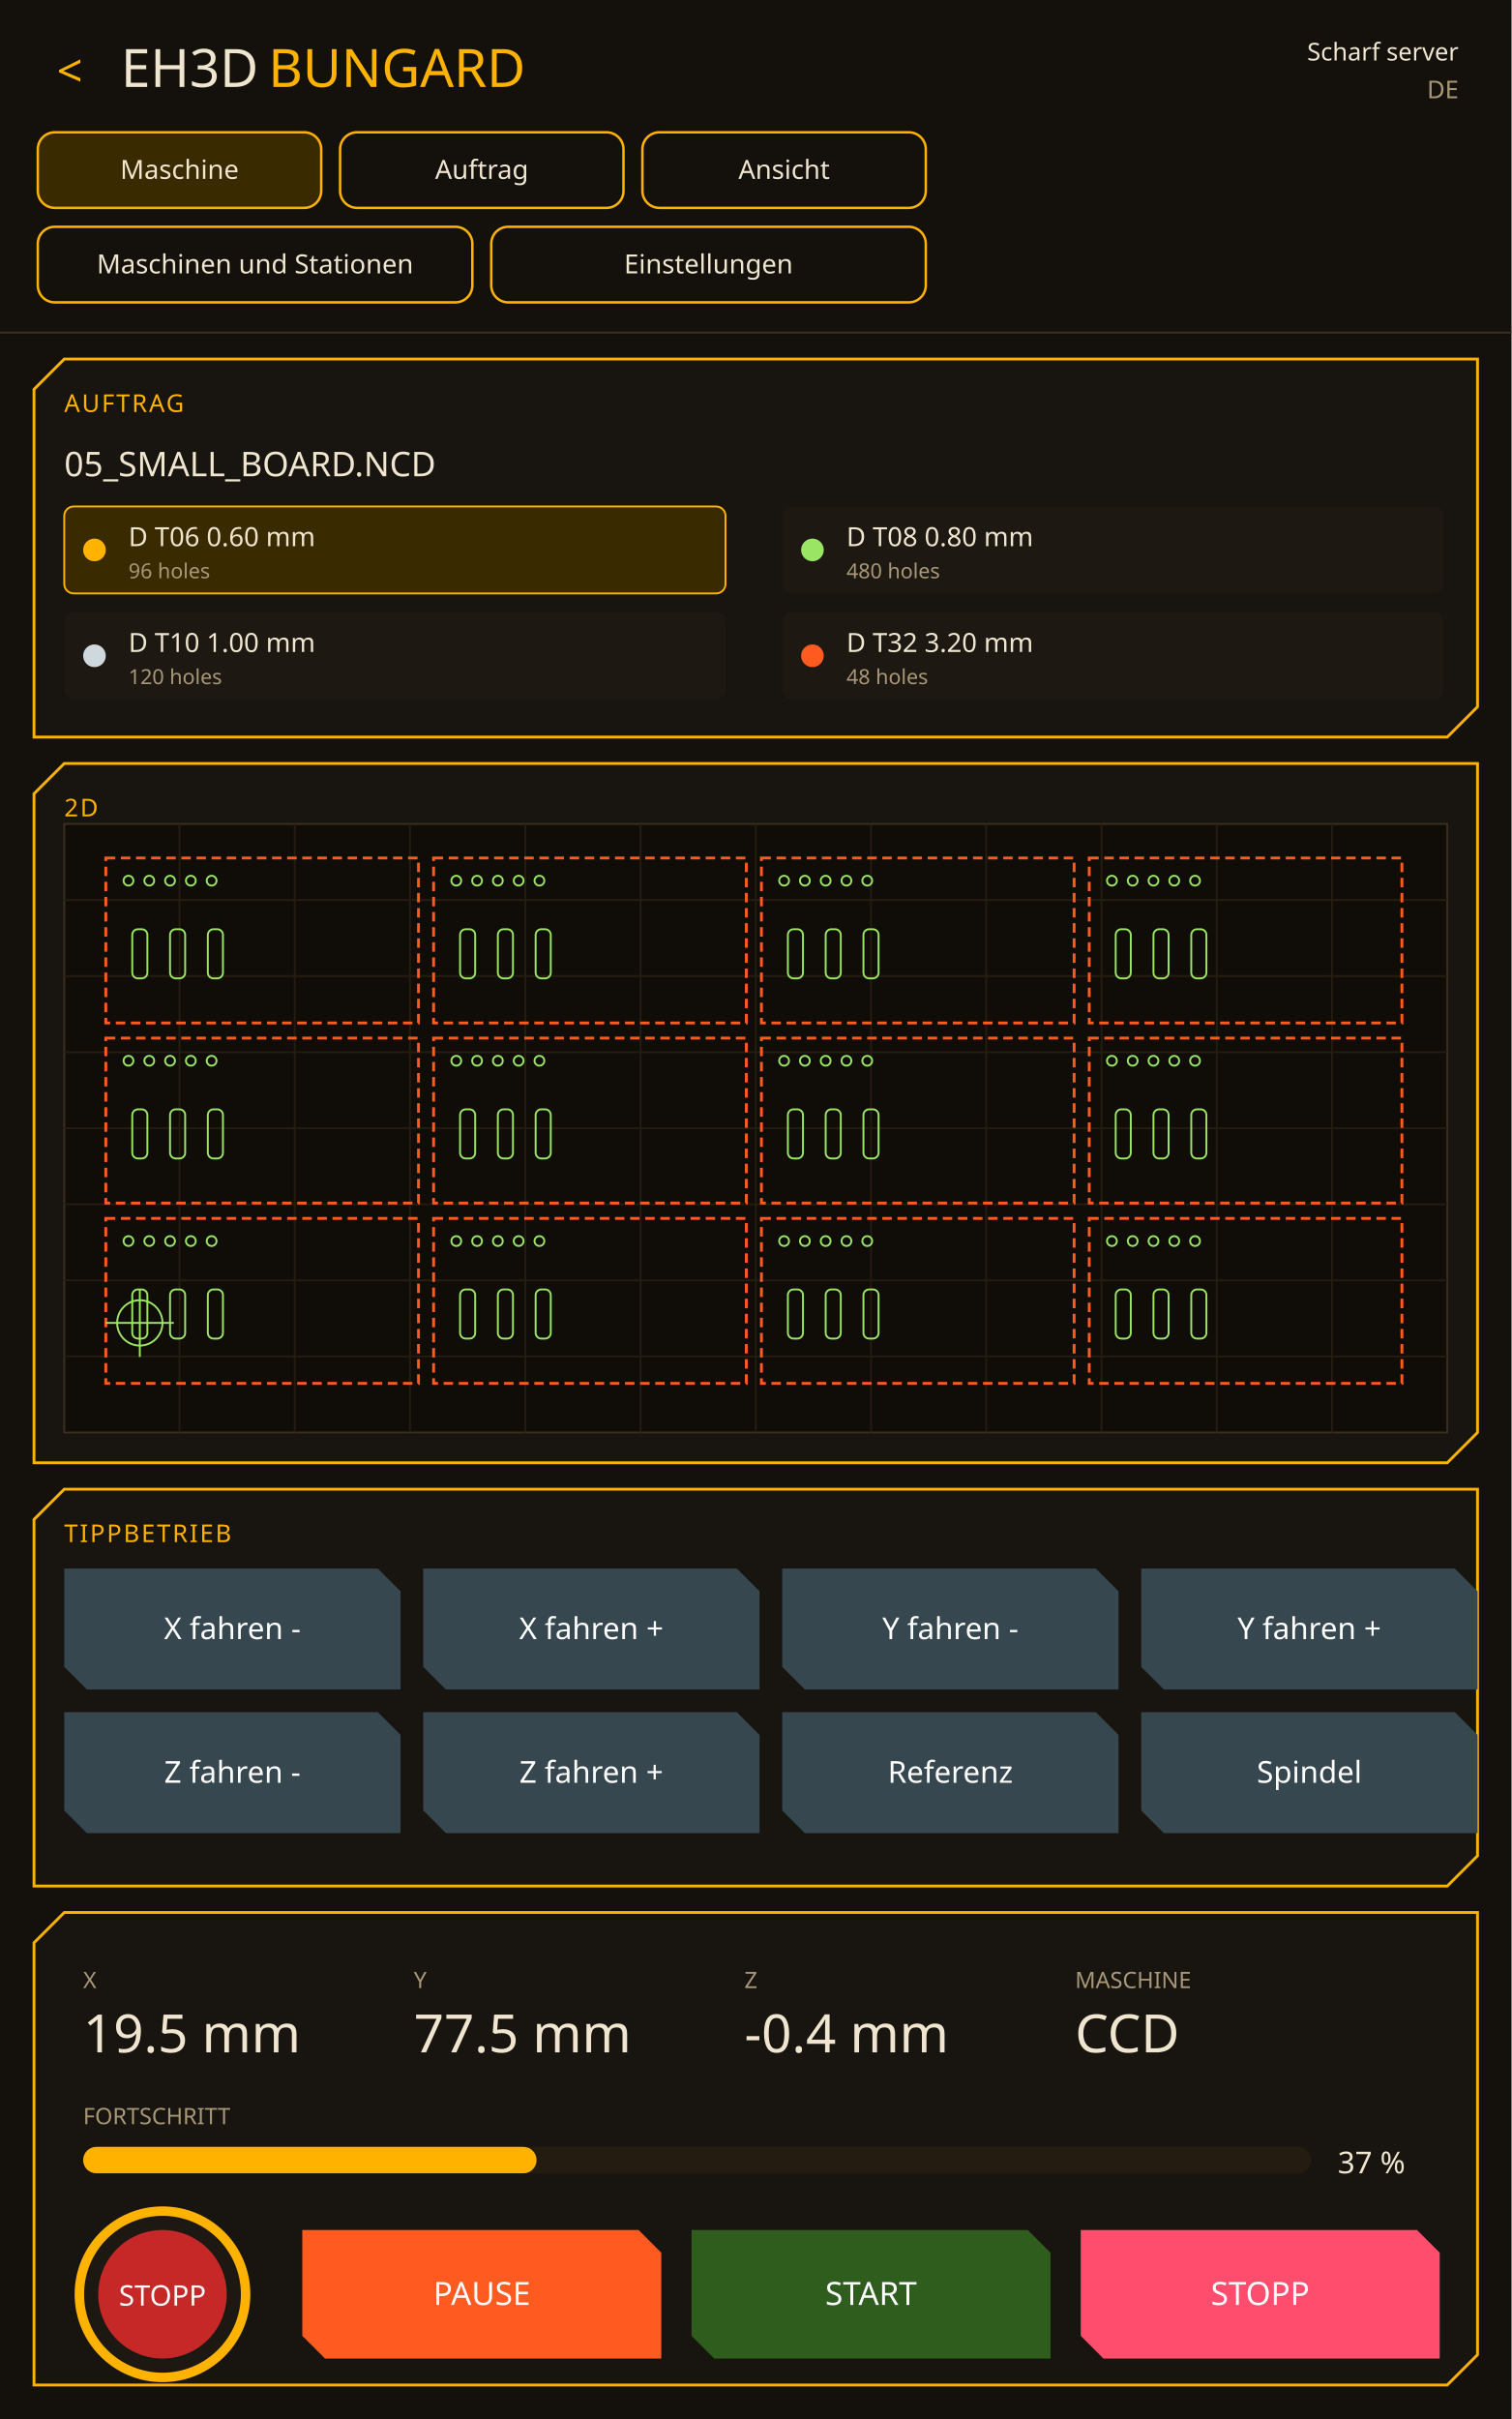
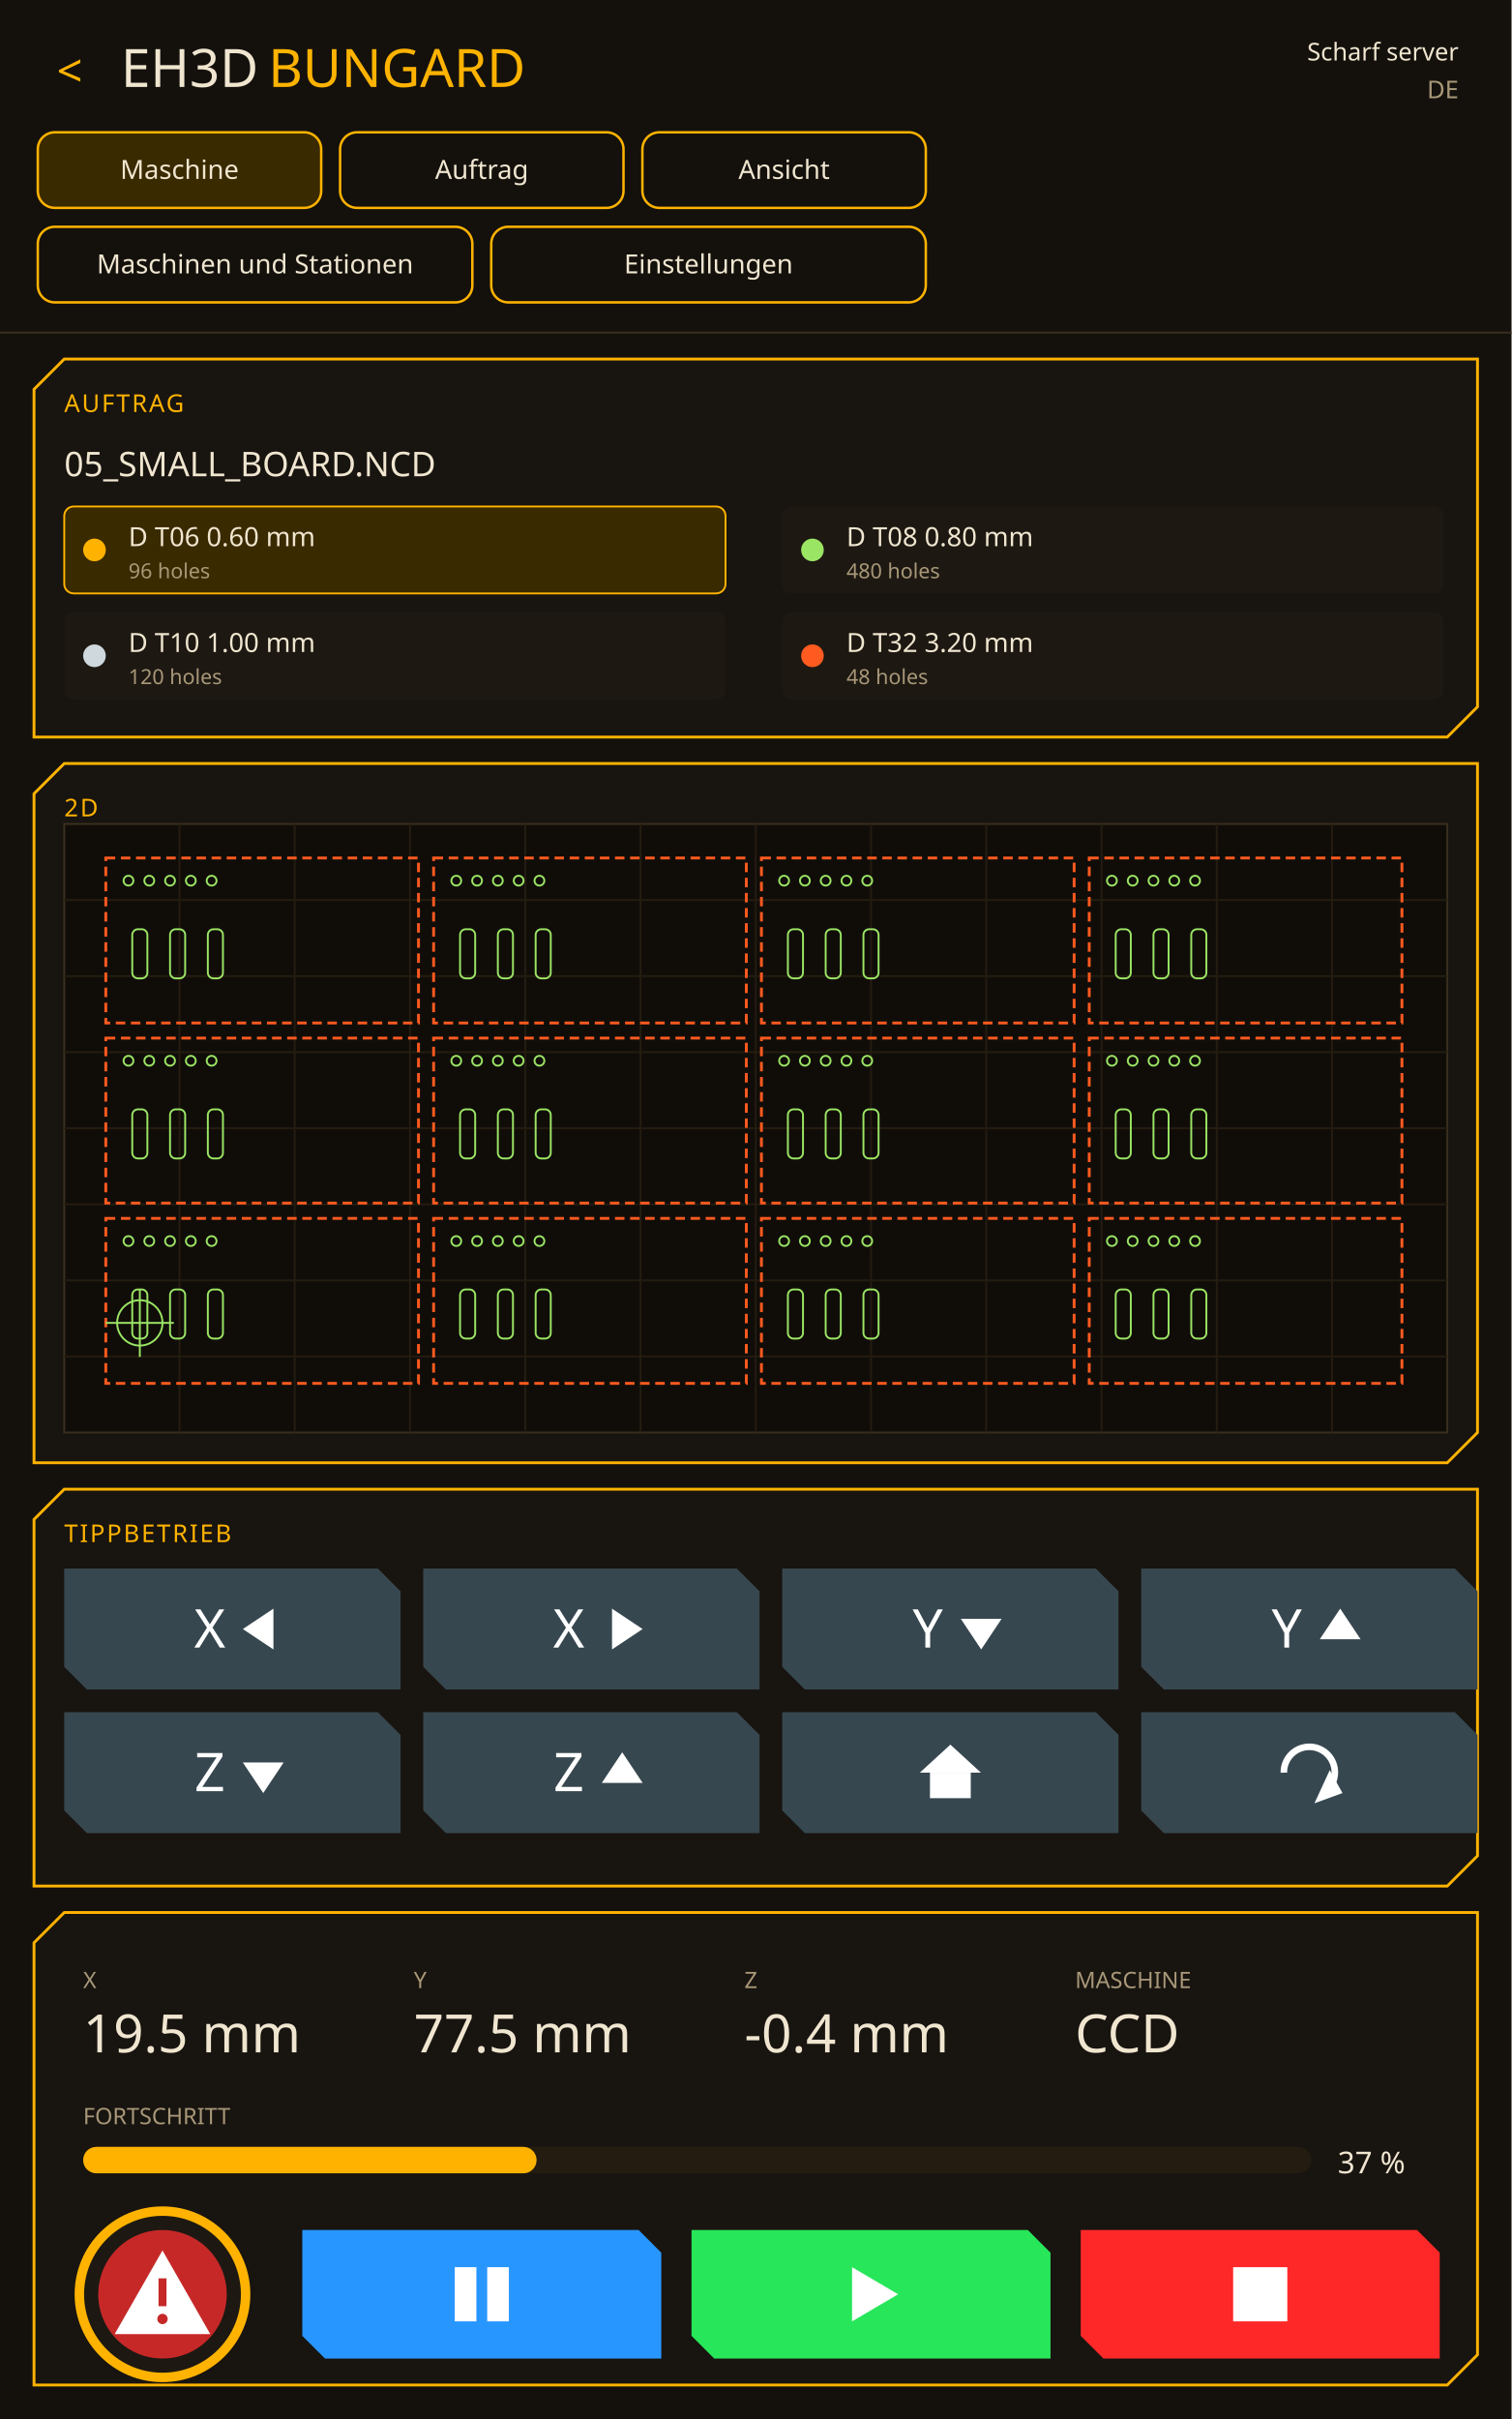
<svg xmlns="http://www.w3.org/2000/svg" width="800" height="1280" viewBox="0 0 800 1280" font-family="'Ubuntu','Segoe UI','Noto Sans','Noto Sans CJK SC','Noto Sans CJK JP','Yu Gothic',sans-serif">
  <rect width="800" height="1280" fill="#14110d" />
  <text x="30" y="46" font-size="24" fill="#ffb300">&lt;</text>
  <text x="64" y="46" font-size="28" fill="#f0e6d0">EH3D</text>
  <text x="142" y="46" font-size="28" fill="#ffb300">BUNGARD</text>
  <rect x="20" y="70" width="150" height="40" rx="9" fill="#3a2a00" stroke="#ffb300" stroke-width="1.3" />
  <text x="95.0" y="94.667" font-size="14" fill="#f0e6d0" text-anchor="middle">Maschine</text>
  <rect x="180" y="70" width="150" height="40" rx="9" fill="none" stroke="#ffb300" stroke-width="1.3" />
  <text x="255.0" y="94.667" font-size="14" fill="#f0e6d0" text-anchor="middle">Auftrag</text>
  <rect x="340" y="70" width="150" height="40" rx="9" fill="none" stroke="#ffb300" stroke-width="1.3" />
  <text x="415.0" y="94.667" font-size="14" fill="#f0e6d0" text-anchor="middle">Ansicht</text>
  <rect x="20" y="120" width="230" height="40" rx="9" fill="none" stroke="#ffb300" stroke-width="1.3" />
  <text x="135.0" y="144.667" font-size="14" fill="#f0e6d0" text-anchor="middle">Maschinen und Stationen</text>
  <rect x="260" y="120" width="230" height="40" rx="9" fill="none" stroke="#ffb300" stroke-width="1.3" />
  <text x="375.0" y="144.667" font-size="14" fill="#f0e6d0" text-anchor="middle">Einstellungen</text>
  <text x="772" y="32" font-size="13" fill="#f0e6d0" text-anchor="end">Scharf   server</text>
  <text x="772" y="52" font-size="13" fill="#a89878" text-anchor="end">DE</text>
  <line x1="0" y1="176" x2="800" y2="176" stroke="#3a2f1e" />
  <polygon points="34,190 782,190 782,374 766,390 18,390 18,206" fill="#181410" stroke="#ffb300" stroke-width="1.5" />
  <text x="34" y="218" font-size="13" fill="#ffb300" letter-spacing="1">AUFTRAG</text>
  <text x="34" y="252" font-size="18" fill="#f0e6d0">05_SMALL_BOARD.NCD</text>
  <rect x="34" y="268" width="350" height="46" rx="5" fill="#3a2a00" stroke="#ffb300" />
  <circle cx="50" cy="291" r="6" fill="#ffb300" />
  <text x="68" y="289" font-size="14" fill="#f0e6d0">D T06 0.60 mm</text>
  <text x="68" y="306" font-size="11" fill="#a89878">96 holes</text>
  <rect x="414" y="268" width="350" height="46" rx="5" fill="#1d1812" stroke="none" />
  <circle cx="430" cy="291" r="6" fill="#9be564" />
  <text x="448" y="289" font-size="14" fill="#f0e6d0">D T08 0.80 mm</text>
  <text x="448" y="306" font-size="11" fill="#a89878">480 holes</text>
  <rect x="34" y="324" width="350" height="46" rx="5" fill="#1d1812" stroke="none" />
  <circle cx="50" cy="347" r="6" fill="#cfd8dc" />
  <text x="68" y="345" font-size="14" fill="#f0e6d0">D T10 1.00 mm</text>
  <text x="68" y="362" font-size="11" fill="#a89878">120 holes</text>
  <rect x="414" y="324" width="350" height="46" rx="5" fill="#1d1812" stroke="none" />
  <circle cx="430" cy="347" r="6" fill="#ff5a1f" />
  <text x="448" y="345" font-size="14" fill="#f0e6d0">D T32 3.20 mm</text>
  <text x="448" y="362" font-size="11" fill="#a89878">48 holes</text>
  <polygon points="34,404 782,404 782,758 766,774 18,774 18,420" fill="#181410" stroke="#ffb300" stroke-width="1.5" />
  <text x="34" y="432" font-size="13" fill="#ffb300" letter-spacing="1">2D</text>
  <rect x="34" y="436" width="732" height="322" fill="#100d09" stroke="#3a2f1e" />
  <line x1="95.0" y1="436" x2="95.0" y2="758" stroke="#241c10" />
  <line x1="156.0" y1="436" x2="156.0" y2="758" stroke="#241c10" />
  <line x1="217.0" y1="436" x2="217.0" y2="758" stroke="#241c10" />
  <line x1="278.0" y1="436" x2="278.0" y2="758" stroke="#241c10" />
  <line x1="339.0" y1="436" x2="339.0" y2="758" stroke="#241c10" />
  <line x1="400.0" y1="436" x2="400.0" y2="758" stroke="#241c10" />
  <line x1="461.0" y1="436" x2="461.0" y2="758" stroke="#241c10" />
  <line x1="522.0" y1="436" x2="522.0" y2="758" stroke="#241c10" />
  <line x1="583.0" y1="436" x2="583.0" y2="758" stroke="#241c10" />
  <line x1="644.0" y1="436" x2="644.0" y2="758" stroke="#241c10" />
  <line x1="705.0" y1="436" x2="705.0" y2="758" stroke="#241c10" />
  <line x1="34" y1="476.25" x2="766" y2="476.25" stroke="#241c10" />
  <line x1="34" y1="516.5" x2="766" y2="516.5" stroke="#241c10" />
  <line x1="34" y1="556.75" x2="766" y2="556.75" stroke="#241c10" />
  <line x1="34" y1="597.0" x2="766" y2="597.0" stroke="#241c10" />
  <line x1="34" y1="637.25" x2="766" y2="637.25" stroke="#241c10" />
  <line x1="34" y1="677.5" x2="766" y2="677.5" stroke="#241c10" />
  <line x1="34" y1="717.75" x2="766" y2="717.75" stroke="#241c10" />
  <rect x="56.0" y="454.0" width="165.5" height="87.3" fill="none" stroke="#ff5a1f" stroke-dasharray="5 3" stroke-width="1.5" />
  <circle cx="68.0" cy="466.0" r="2.6" fill="none" stroke="#9be564" />
  <circle cx="79.0" cy="466.0" r="2.6" fill="none" stroke="#9be564" />
  <circle cx="90.0" cy="466.0" r="2.6" fill="none" stroke="#9be564" />
  <circle cx="101.0" cy="466.0" r="2.6" fill="none" stroke="#9be564" />
  <circle cx="112.0" cy="466.0" r="2.6" fill="none" stroke="#9be564" />
  <rect x="70.0" y="491.7" width="8" height="26" rx="3" fill="none" stroke="#9be564" />
  <rect x="90.0" y="491.7" width="8" height="26" rx="3" fill="none" stroke="#9be564" />
  <rect x="110.0" y="491.7" width="8" height="26" rx="3" fill="none" stroke="#9be564" />
  <rect x="229.5" y="454.0" width="165.5" height="87.3" fill="none" stroke="#ff5a1f" stroke-dasharray="5 3" stroke-width="1.5" />
  <circle cx="241.5" cy="466.0" r="2.6" fill="none" stroke="#9be564" />
  <circle cx="252.5" cy="466.0" r="2.6" fill="none" stroke="#9be564" />
  <circle cx="263.5" cy="466.0" r="2.6" fill="none" stroke="#9be564" />
  <circle cx="274.5" cy="466.0" r="2.6" fill="none" stroke="#9be564" />
  <circle cx="285.5" cy="466.0" r="2.6" fill="none" stroke="#9be564" />
  <rect x="243.5" y="491.7" width="8" height="26" rx="3" fill="none" stroke="#9be564" />
  <rect x="263.5" y="491.7" width="8" height="26" rx="3" fill="none" stroke="#9be564" />
  <rect x="283.5" y="491.7" width="8" height="26" rx="3" fill="none" stroke="#9be564" />
  <rect x="403.0" y="454.0" width="165.5" height="87.3" fill="none" stroke="#ff5a1f" stroke-dasharray="5 3" stroke-width="1.5" />
  <circle cx="415.0" cy="466.0" r="2.6" fill="none" stroke="#9be564" />
  <circle cx="426.0" cy="466.0" r="2.6" fill="none" stroke="#9be564" />
  <circle cx="437.0" cy="466.0" r="2.6" fill="none" stroke="#9be564" />
  <circle cx="448.0" cy="466.0" r="2.6" fill="none" stroke="#9be564" />
  <circle cx="459.0" cy="466.0" r="2.6" fill="none" stroke="#9be564" />
  <rect x="417.0" y="491.7" width="8" height="26" rx="3" fill="none" stroke="#9be564" />
  <rect x="437.0" y="491.7" width="8" height="26" rx="3" fill="none" stroke="#9be564" />
  <rect x="457.0" y="491.7" width="8" height="26" rx="3" fill="none" stroke="#9be564" />
  <rect x="576.5" y="454.0" width="165.5" height="87.3" fill="none" stroke="#ff5a1f" stroke-dasharray="5 3" stroke-width="1.5" />
  <circle cx="588.5" cy="466.0" r="2.6" fill="none" stroke="#9be564" />
  <circle cx="599.5" cy="466.0" r="2.6" fill="none" stroke="#9be564" />
  <circle cx="610.5" cy="466.0" r="2.6" fill="none" stroke="#9be564" />
  <circle cx="621.5" cy="466.0" r="2.6" fill="none" stroke="#9be564" />
  <circle cx="632.5" cy="466.0" r="2.6" fill="none" stroke="#9be564" />
  <rect x="590.5" y="491.7" width="8" height="26" rx="3" fill="none" stroke="#9be564" />
  <rect x="610.5" y="491.7" width="8" height="26" rx="3" fill="none" stroke="#9be564" />
  <rect x="630.5" y="491.7" width="8" height="26" rx="3" fill="none" stroke="#9be564" />
  <rect x="56.0" y="549.3" width="165.5" height="87.3" fill="none" stroke="#ff5a1f" stroke-dasharray="5 3" stroke-width="1.5" />
  <circle cx="68.0" cy="561.3" r="2.6" fill="none" stroke="#9be564" />
  <circle cx="79.0" cy="561.3" r="2.6" fill="none" stroke="#9be564" />
  <circle cx="90.0" cy="561.3" r="2.6" fill="none" stroke="#9be564" />
  <circle cx="101.0" cy="561.3" r="2.6" fill="none" stroke="#9be564" />
  <circle cx="112.0" cy="561.3" r="2.6" fill="none" stroke="#9be564" />
  <rect x="70.0" y="587.0" width="8" height="26" rx="3" fill="none" stroke="#9be564" />
  <rect x="90.0" y="587.0" width="8" height="26" rx="3" fill="none" stroke="#9be564" />
  <rect x="110.0" y="587.0" width="8" height="26" rx="3" fill="none" stroke="#9be564" />
  <rect x="229.5" y="549.3" width="165.5" height="87.3" fill="none" stroke="#ff5a1f" stroke-dasharray="5 3" stroke-width="1.5" />
  <circle cx="241.5" cy="561.3" r="2.6" fill="none" stroke="#9be564" />
  <circle cx="252.5" cy="561.3" r="2.6" fill="none" stroke="#9be564" />
  <circle cx="263.5" cy="561.3" r="2.6" fill="none" stroke="#9be564" />
  <circle cx="274.5" cy="561.3" r="2.6" fill="none" stroke="#9be564" />
  <circle cx="285.5" cy="561.3" r="2.6" fill="none" stroke="#9be564" />
  <rect x="243.5" y="587.0" width="8" height="26" rx="3" fill="none" stroke="#9be564" />
  <rect x="263.5" y="587.0" width="8" height="26" rx="3" fill="none" stroke="#9be564" />
  <rect x="283.5" y="587.0" width="8" height="26" rx="3" fill="none" stroke="#9be564" />
  <rect x="403.0" y="549.3" width="165.5" height="87.3" fill="none" stroke="#ff5a1f" stroke-dasharray="5 3" stroke-width="1.5" />
  <circle cx="415.0" cy="561.3" r="2.6" fill="none" stroke="#9be564" />
  <circle cx="426.0" cy="561.3" r="2.6" fill="none" stroke="#9be564" />
  <circle cx="437.0" cy="561.3" r="2.6" fill="none" stroke="#9be564" />
  <circle cx="448.0" cy="561.3" r="2.6" fill="none" stroke="#9be564" />
  <circle cx="459.0" cy="561.3" r="2.6" fill="none" stroke="#9be564" />
  <rect x="417.0" y="587.0" width="8" height="26" rx="3" fill="none" stroke="#9be564" />
  <rect x="437.0" y="587.0" width="8" height="26" rx="3" fill="none" stroke="#9be564" />
  <rect x="457.0" y="587.0" width="8" height="26" rx="3" fill="none" stroke="#9be564" />
  <rect x="576.5" y="549.3" width="165.5" height="87.3" fill="none" stroke="#ff5a1f" stroke-dasharray="5 3" stroke-width="1.5" />
  <circle cx="588.5" cy="561.3" r="2.6" fill="none" stroke="#9be564" />
  <circle cx="599.5" cy="561.3" r="2.6" fill="none" stroke="#9be564" />
  <circle cx="610.5" cy="561.3" r="2.6" fill="none" stroke="#9be564" />
  <circle cx="621.5" cy="561.3" r="2.6" fill="none" stroke="#9be564" />
  <circle cx="632.5" cy="561.3" r="2.6" fill="none" stroke="#9be564" />
  <rect x="590.5" y="587.0" width="8" height="26" rx="3" fill="none" stroke="#9be564" />
  <rect x="610.5" y="587.0" width="8" height="26" rx="3" fill="none" stroke="#9be564" />
  <rect x="630.5" y="587.0" width="8" height="26" rx="3" fill="none" stroke="#9be564" />
  <rect x="56.0" y="644.7" width="165.5" height="87.3" fill="none" stroke="#ff5a1f" stroke-dasharray="5 3" stroke-width="1.5" />
  <circle cx="68.0" cy="656.7" r="2.6" fill="none" stroke="#9be564" />
  <circle cx="79.0" cy="656.7" r="2.6" fill="none" stroke="#9be564" />
  <circle cx="90.0" cy="656.7" r="2.6" fill="none" stroke="#9be564" />
  <circle cx="101.0" cy="656.7" r="2.6" fill="none" stroke="#9be564" />
  <circle cx="112.0" cy="656.7" r="2.6" fill="none" stroke="#9be564" />
  <rect x="70.0" y="682.3" width="8" height="26" rx="3" fill="none" stroke="#9be564" />
  <rect x="90.0" y="682.3" width="8" height="26" rx="3" fill="none" stroke="#9be564" />
  <rect x="110.0" y="682.3" width="8" height="26" rx="3" fill="none" stroke="#9be564" />
  <rect x="229.5" y="644.7" width="165.5" height="87.3" fill="none" stroke="#ff5a1f" stroke-dasharray="5 3" stroke-width="1.5" />
  <circle cx="241.5" cy="656.7" r="2.6" fill="none" stroke="#9be564" />
  <circle cx="252.5" cy="656.7" r="2.6" fill="none" stroke="#9be564" />
  <circle cx="263.5" cy="656.7" r="2.6" fill="none" stroke="#9be564" />
  <circle cx="274.5" cy="656.7" r="2.6" fill="none" stroke="#9be564" />
  <circle cx="285.5" cy="656.7" r="2.6" fill="none" stroke="#9be564" />
  <rect x="243.5" y="682.3" width="8" height="26" rx="3" fill="none" stroke="#9be564" />
  <rect x="263.5" y="682.3" width="8" height="26" rx="3" fill="none" stroke="#9be564" />
  <rect x="283.5" y="682.3" width="8" height="26" rx="3" fill="none" stroke="#9be564" />
  <rect x="403.0" y="644.7" width="165.5" height="87.3" fill="none" stroke="#ff5a1f" stroke-dasharray="5 3" stroke-width="1.5" />
  <circle cx="415.0" cy="656.7" r="2.6" fill="none" stroke="#9be564" />
  <circle cx="426.0" cy="656.7" r="2.6" fill="none" stroke="#9be564" />
  <circle cx="437.0" cy="656.7" r="2.6" fill="none" stroke="#9be564" />
  <circle cx="448.0" cy="656.7" r="2.6" fill="none" stroke="#9be564" />
  <circle cx="459.0" cy="656.7" r="2.6" fill="none" stroke="#9be564" />
  <rect x="417.0" y="682.3" width="8" height="26" rx="3" fill="none" stroke="#9be564" />
  <rect x="437.0" y="682.3" width="8" height="26" rx="3" fill="none" stroke="#9be564" />
  <rect x="457.0" y="682.3" width="8" height="26" rx="3" fill="none" stroke="#9be564" />
  <rect x="576.5" y="644.7" width="165.5" height="87.3" fill="none" stroke="#ff5a1f" stroke-dasharray="5 3" stroke-width="1.5" />
  <circle cx="588.5" cy="656.7" r="2.6" fill="none" stroke="#9be564" />
  <circle cx="599.5" cy="656.7" r="2.6" fill="none" stroke="#9be564" />
  <circle cx="610.5" cy="656.7" r="2.6" fill="none" stroke="#9be564" />
  <circle cx="621.5" cy="656.7" r="2.6" fill="none" stroke="#9be564" />
  <circle cx="632.5" cy="656.7" r="2.6" fill="none" stroke="#9be564" />
  <rect x="590.5" y="682.3" width="8" height="26" rx="3" fill="none" stroke="#9be564" />
  <rect x="610.5" y="682.3" width="8" height="26" rx="3" fill="none" stroke="#9be564" />
  <rect x="630.5" y="682.3" width="8" height="26" rx="3" fill="none" stroke="#9be564" />
  <circle cx="74" cy="700" r="12" fill="none" stroke="#9be564" />
  <line x1="56" y1="700" x2="92" y2="700" stroke="#9be564" />
  <line x1="74" y1="682" x2="74" y2="718" stroke="#9be564" />
  <polygon points="34,788 782,788 782,982 766,998 18,998 18,804" fill="#181410" stroke="#ffb300" stroke-width="1.5" />
  <text x="34" y="816" font-size="13" fill="#ffb300" letter-spacing="1">TIPPBETRIEB</text>
  <polygon points="34,830 200,830 212,842 212,894 46,894 34,882" fill="#37474f" />
-   <text x="123.0" y="867.333" font-size="16" fill="#ffffff" text-anchor="middle">X fahren -</text>
+   <g>
+     <text x="111.032" y="871.792" font-size="28.288" fill="#ffffff" text-anchor="middle">X</text>
+     <polygon points="128.527,862.0 144.716,851.207 144.716,872.793" fill="#ffffff" />
+   </g>
  <polygon points="224,830 390,830 402,842 402,894 236,894 224,882" fill="#37474f" />
-   <text x="313.0" y="867.333" font-size="16" fill="#ffffff" text-anchor="middle">X fahren +</text>
+   <g>
+     <text x="301.032" y="871.792" font-size="28.288" fill="#ffffff" text-anchor="middle">X</text>
+     <polygon points="340.113,862.0 323.924,851.207 323.924,872.793" fill="#ffffff" />
+   </g>
  <polygon points="414,830 580,830 592,842 592,894 426,894 414,882" fill="#37474f" />
-   <text x="503.0" y="867.333" font-size="16" fill="#ffffff" text-anchor="middle">Y fahren -</text>
+   <g>
+     <text x="491.032" y="871.792" font-size="28.288" fill="#ffffff" text-anchor="middle">Y</text>
+     <polygon points="519.32,872.793 508.527,856.604 530.113,856.604" fill="#ffffff" />
+   </g>
  <polygon points="604,830 770,830 782,842 782,894 616,894 604,882" fill="#37474f" />
-   <text x="693.0" y="867.333" font-size="16" fill="#ffffff" text-anchor="middle">Y fahren +</text>
+   <g>
+     <text x="681.032" y="871.792" font-size="28.288" fill="#ffffff" text-anchor="middle">Y</text>
+     <polygon points="709.32,851.207 698.527,867.396 720.113,867.396" fill="#ffffff" />
+   </g>
  <polygon points="34,906 200,906 212,918 212,970 46,970 34,958" fill="#37474f" />
-   <text x="123.0" y="943.333" font-size="16" fill="#ffffff" text-anchor="middle">Z fahren -</text>
+   <g>
+     <text x="111.032" y="947.792" font-size="28.288" fill="#ffffff" text-anchor="middle">Z</text>
+     <polygon points="139.32,948.793 128.527,932.604 150.113,932.604" fill="#ffffff" />
+   </g>
  <polygon points="224,906 390,906 402,918 402,970 236,970 224,958" fill="#37474f" />
-   <text x="313.0" y="943.333" font-size="16" fill="#ffffff" text-anchor="middle">Z fahren +</text>
+   <g>
+     <text x="301.032" y="947.792" font-size="28.288" fill="#ffffff" text-anchor="middle">Z</text>
+     <polygon points="329.32,927.207 318.527,943.396 340.113,943.396" fill="#ffffff" />
+   </g>
  <polygon points="414,906 580,906 592,918 592,970 426,970 414,958" fill="#37474f" />
-   <text x="503.0" y="943.333" font-size="16" fill="#ffffff" text-anchor="middle">Referenz</text>
+   <g>
+     <polygon points="486.811,938.0 503.0,923.16 519.189,938.0" fill="#ffffff" />
+     <rect x="492.207" y="938.0" width="21.586" height="13.491" fill="#ffffff" />
+   </g>
  <polygon points="604,906 770,906 782,918 782,970 616,970 604,958" fill="#37474f" />
-   <text x="693.0" y="943.333" font-size="16" fill="#ffffff" text-anchor="middle">Spindel</text>
+   <g>
+     <path d="M 679.509,938.0 A 13.491,13.491 0 1 1 702.444,947.444" fill="none" stroke="#ffffff" stroke-width="3.482" />
+     <polygon points="695.698,954.189 710.539,948.793 703.793,936.651" fill="#ffffff" />
+   </g>
  <polygon points="34,1012 782,1012 782,1246 766,1262 18,1262 18,1028" fill="#181410" stroke="#ffb300" stroke-width="1.5" />
  <text x="44" y="1052" font-size="12" fill="#a89878">X</text>
  <text x="44" y="1086" font-size="28" fill="#f0e6d0">19.5 mm</text>
  <text x="219" y="1052" font-size="12" fill="#a89878">Y</text>
  <text x="219" y="1086" font-size="28" fill="#f0e6d0">77.5 mm</text>
  <text x="394" y="1052" font-size="12" fill="#a89878">Z</text>
  <text x="394" y="1086" font-size="28" fill="#f0e6d0">-0.4 mm</text>
  <text x="569" y="1052" font-size="12" fill="#a89878">MASCHINE</text>
  <text x="569" y="1086" font-size="28" fill="#f0e6d0">CCD</text>
  <text x="44" y="1124" font-size="12" fill="#a89878">FORTSCHRITT</text>
  <rect x="44" y="1136" width="650" height="14" rx="7" fill="#241c10" />
  <rect x="44" y="1136" width="240" height="14" rx="7" fill="#ffb300" />
  <text x="708" y="1150" font-size="16" fill="#f0e6d0">37 %</text>
  <circle cx="86" cy="1214" r="44" fill="#1d1812" stroke="#ffb300" stroke-width="5" />
  <circle cx="86" cy="1214" r="34" fill="#c62828" />
-   <text x="86" y="1220" font-size="15" fill="#ffffff" text-anchor="middle">STOPP</text>
-   <polygon points="160,1180 338,1180 350,1192 350,1248 172,1248 160,1236" fill="#ff5a1f" />
-   <text x="255.0" y="1219.667" font-size="17" fill="#ffffff" text-anchor="middle">PAUSE</text>
-   <polygon points="366,1180 544,1180 556,1192 556,1248 378,1248 366,1236" fill="#2e5d1e" />
-   <text x="461.0" y="1219.667" font-size="17" fill="#ffffff" text-anchor="middle">START</text>
-   <polygon points="572,1180 750,1180 762,1192 762,1248 584,1248 572,1236" fill="#ff4d6d" />
-   <text x="667.0" y="1219.667" font-size="17" fill="#ffffff" text-anchor="middle">STOPP</text>
+   <polygon points="86,1190.812 60.704,1235.08 111.296,1235.08" fill="#ffffff" />
+   <rect x="83.892" y="1205.568" width="4.216" height="14.756" fill="#c62828" />
+   <circle cx="86" cy="1227.07" r="2.74" fill="#c62828" />
+   <polygon points="160,1180 338,1180 350,1192 350,1248 172,1248 160,1236" fill="#2896ff" />
+   <g>
+     <rect x="240.666" y="1199.666" width="11.468" height="28.669" fill="#ffffff" />
+     <rect x="257.867" y="1199.666" width="11.468" height="28.669" fill="#ffffff" />
+   </g>
+   <polygon points="366,1180 544,1180 556,1192 556,1248 378,1248 366,1236" fill="#28e65a" />
+   <g>
+     <polygon points="450.966,1199.666 475.334,1214.0 450.966,1228.334" fill="#ffffff" />
+   </g>
+   <polygon points="572,1180 750,1180 762,1192 762,1248 584,1248 572,1236" fill="#ff2828" />
+   <g>
+     <rect x="652.666" y="1199.666" width="28.669" height="28.669" fill="#ffffff" />
+   </g>
</svg>
